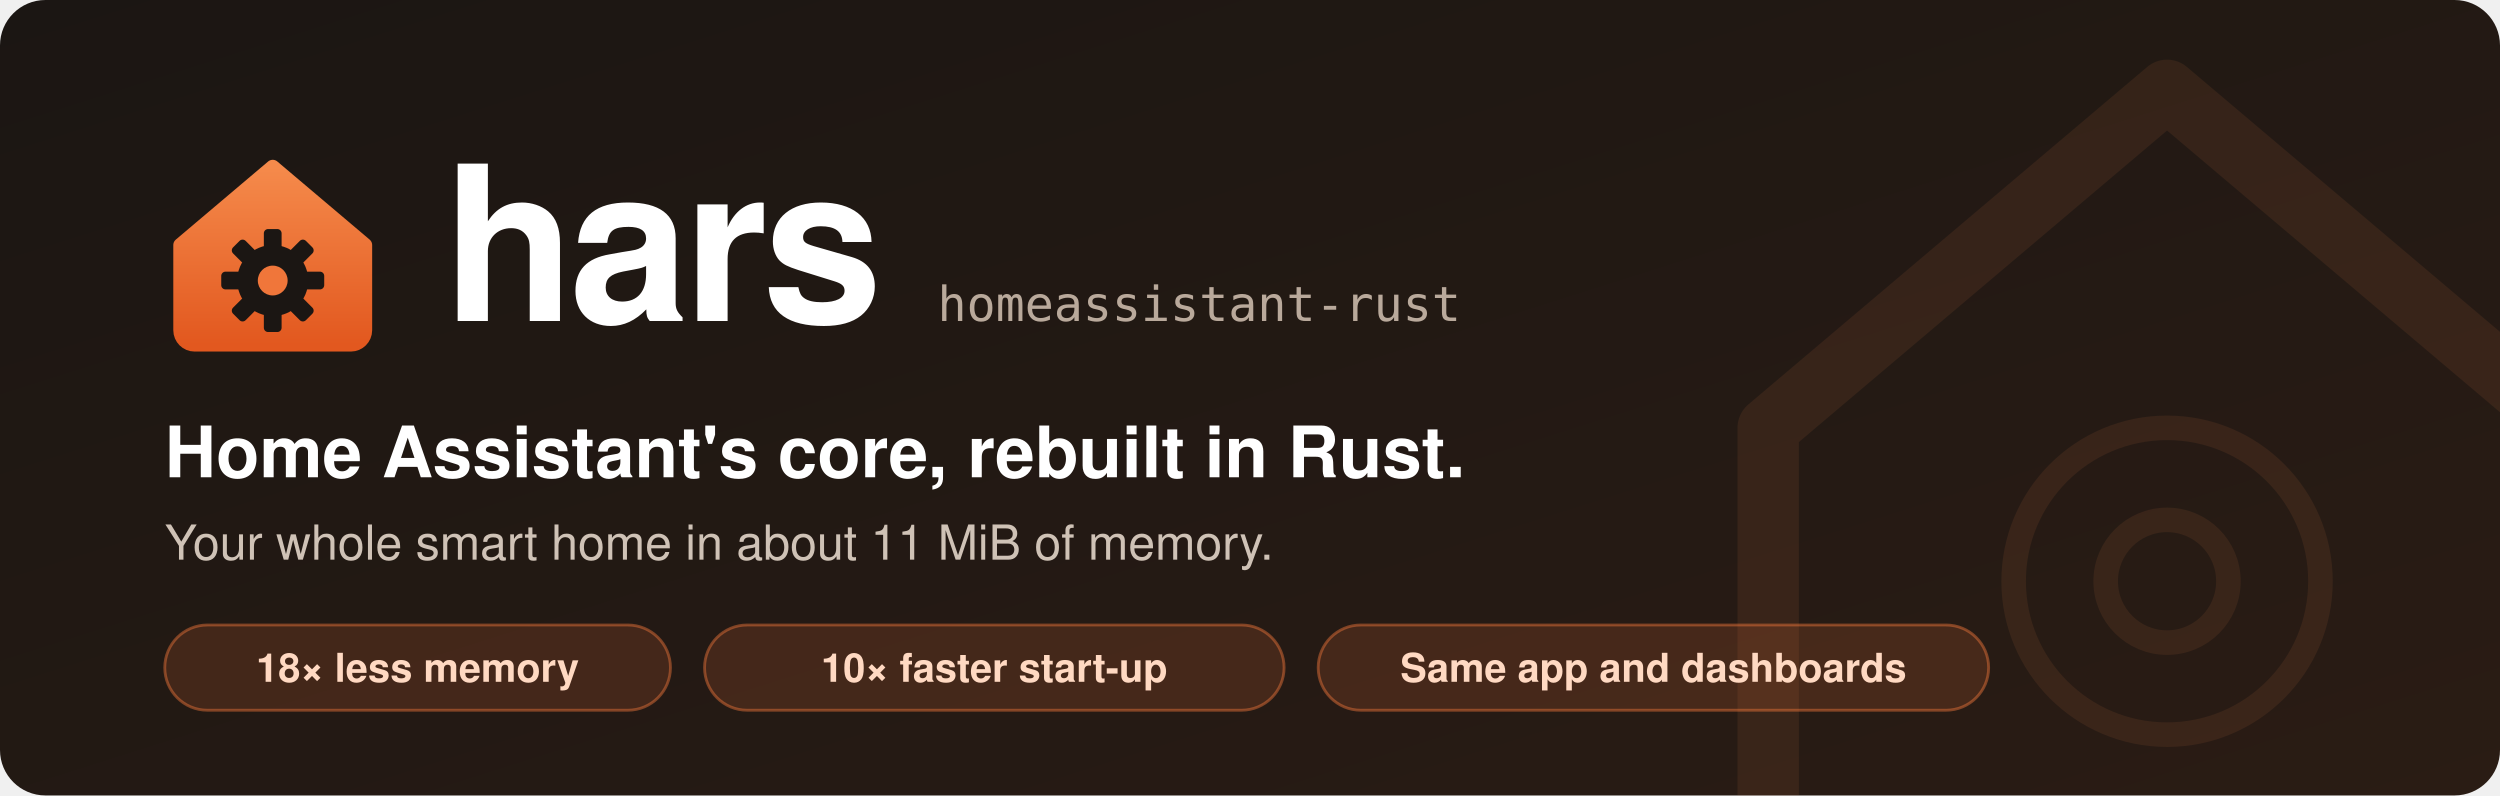
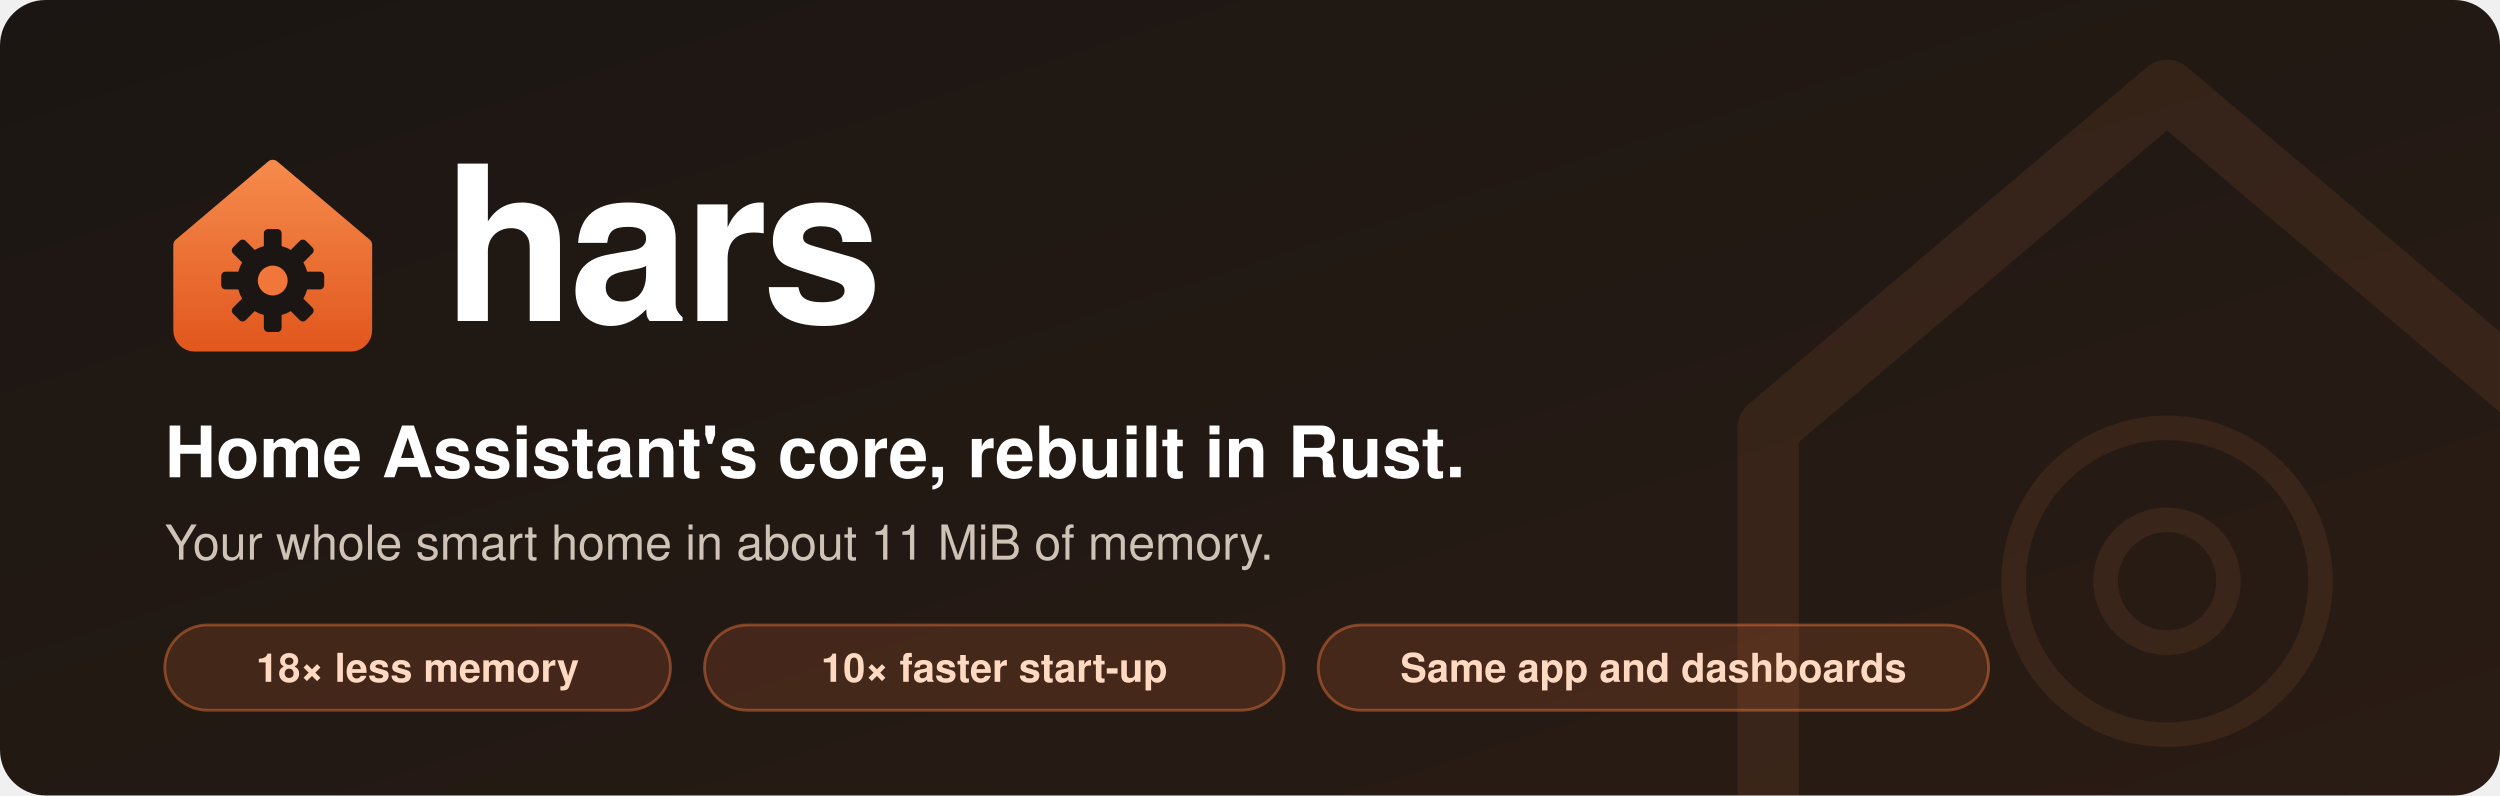
<svg xmlns="http://www.w3.org/2000/svg" viewBox="0 0 880 280" width="880" height="280" role="img" aria-labelledby="t d" font-family="system-ui, -apple-system, 'Segoe UI', Helvetica, Arial, sans-serif">
  <defs>
    <linearGradient id="bg" x1="0" y1="0" x2="1" y2="1">
      <stop offset="0" stop-color="#1b1613" />
      <stop offset="1" stop-color="#2a1c14" />
    </linearGradient>
    <linearGradient id="mark" x1="0" y1="0" x2="0" y2="1">
      <stop offset="0" stop-color="#f58a4b" />
      <stop offset="1" stop-color="#e2581f" />
    </linearGradient>
    <clipPath id="card">
      <rect width="880" height="280" rx="16" />
    </clipPath>
    <g id="house">
      <path d="M32 7 58 29v24a4 4 0 0 1-4 4H10a4 4 0 0 1-4-4V29Z" stroke-linejoin="round" stroke-width="4" />
    </g>
    <g id="gear">
      <g id="teeth">
        <rect x="29.5" y="24.5" width="5" height="7" rx="1.2" />
        <rect x="29.5" y="24.5" width="5" height="7" rx="1.2" transform="rotate(45 32 39)" />
        <rect x="29.5" y="24.5" width="5" height="7" rx="1.2" transform="rotate(90 32 39)" />
        <rect x="29.5" y="24.5" width="5" height="7" rx="1.2" transform="rotate(135 32 39)" />
        <rect x="29.5" y="24.5" width="5" height="7" rx="1.2" transform="rotate(180 32 39)" />
        <rect x="29.5" y="24.5" width="5" height="7" rx="1.2" transform="rotate(225 32 39)" />
        <rect x="29.5" y="24.5" width="5" height="7" rx="1.2" transform="rotate(270 32 39)" />
        <rect x="29.5" y="24.5" width="5" height="7" rx="1.2" transform="rotate(315 32 39)" />
      </g>
      <circle cx="32" cy="39" r="10" />
    </g>
  </defs>
  <g clip-path="url(#card)">
    <rect width="880" height="280" fill="url(#bg)" />
    <g transform="translate(590 -6) scale(5.4)" opacity="0.09">
      <use href="#house" fill="none" stroke="#f58a4b" stroke-width="1.6" />
      <g fill="none" stroke="#f58a4b" stroke-width="1.6">
        <circle cx="32" cy="39" r="10" />
        <circle cx="32" cy="39" r="4" />
      </g>
    </g>
    <g transform="translate(56 50) scale(1.25)">
      <use href="#house" fill="url(#mark)" stroke="url(#mark)" />
      <use href="#gear" fill="#1b1613" />
      <circle cx="32" cy="39" r="4.2" fill="#f0763a" />
    </g>
    <text x="156" y="113" font-size="76" font-weight="700" fill="#ffffff" letter-spacing="-2">hars</text>
-     <text x="330" y="113" font-size="17" fill="#b9a99b" font-family="ui-monospace, SFMono-Regular, Menlo, Consolas, monospace">homeassistant-rust</text>
    <text x="58" y="168" font-size="25" font-weight="600" fill="#ffffff">Home Assistant's core, rebuilt in Rust.</text>
    <text x="58" y="197" font-size="17" fill="#cfc2b6">Your whole smart home in about 11 MiB of memory.</text>
    <g font-size="14" font-weight="600" fill="#ffd9c2">
      <rect x="58" y="220" width="178" height="30" rx="15" fill="#f0763a" fill-opacity="0.16" stroke="#f0763a" stroke-opacity="0.45" />
      <text x="147" y="240" text-anchor="middle">18× less memory</text>
      <rect x="248" y="220" width="204" height="30" rx="15" fill="#f0763a" fill-opacity="0.16" stroke="#f0763a" stroke-opacity="0.45" />
      <text x="350" y="240" text-anchor="middle">10× faster start-up</text>
      <rect x="464" y="220" width="236" height="30" rx="15" fill="#f0763a" fill-opacity="0.16" stroke="#f0763a" stroke-opacity="0.45" />
      <text x="582" y="240" text-anchor="middle">Same app and dashboards</text>
    </g>
  </g>
</svg>
